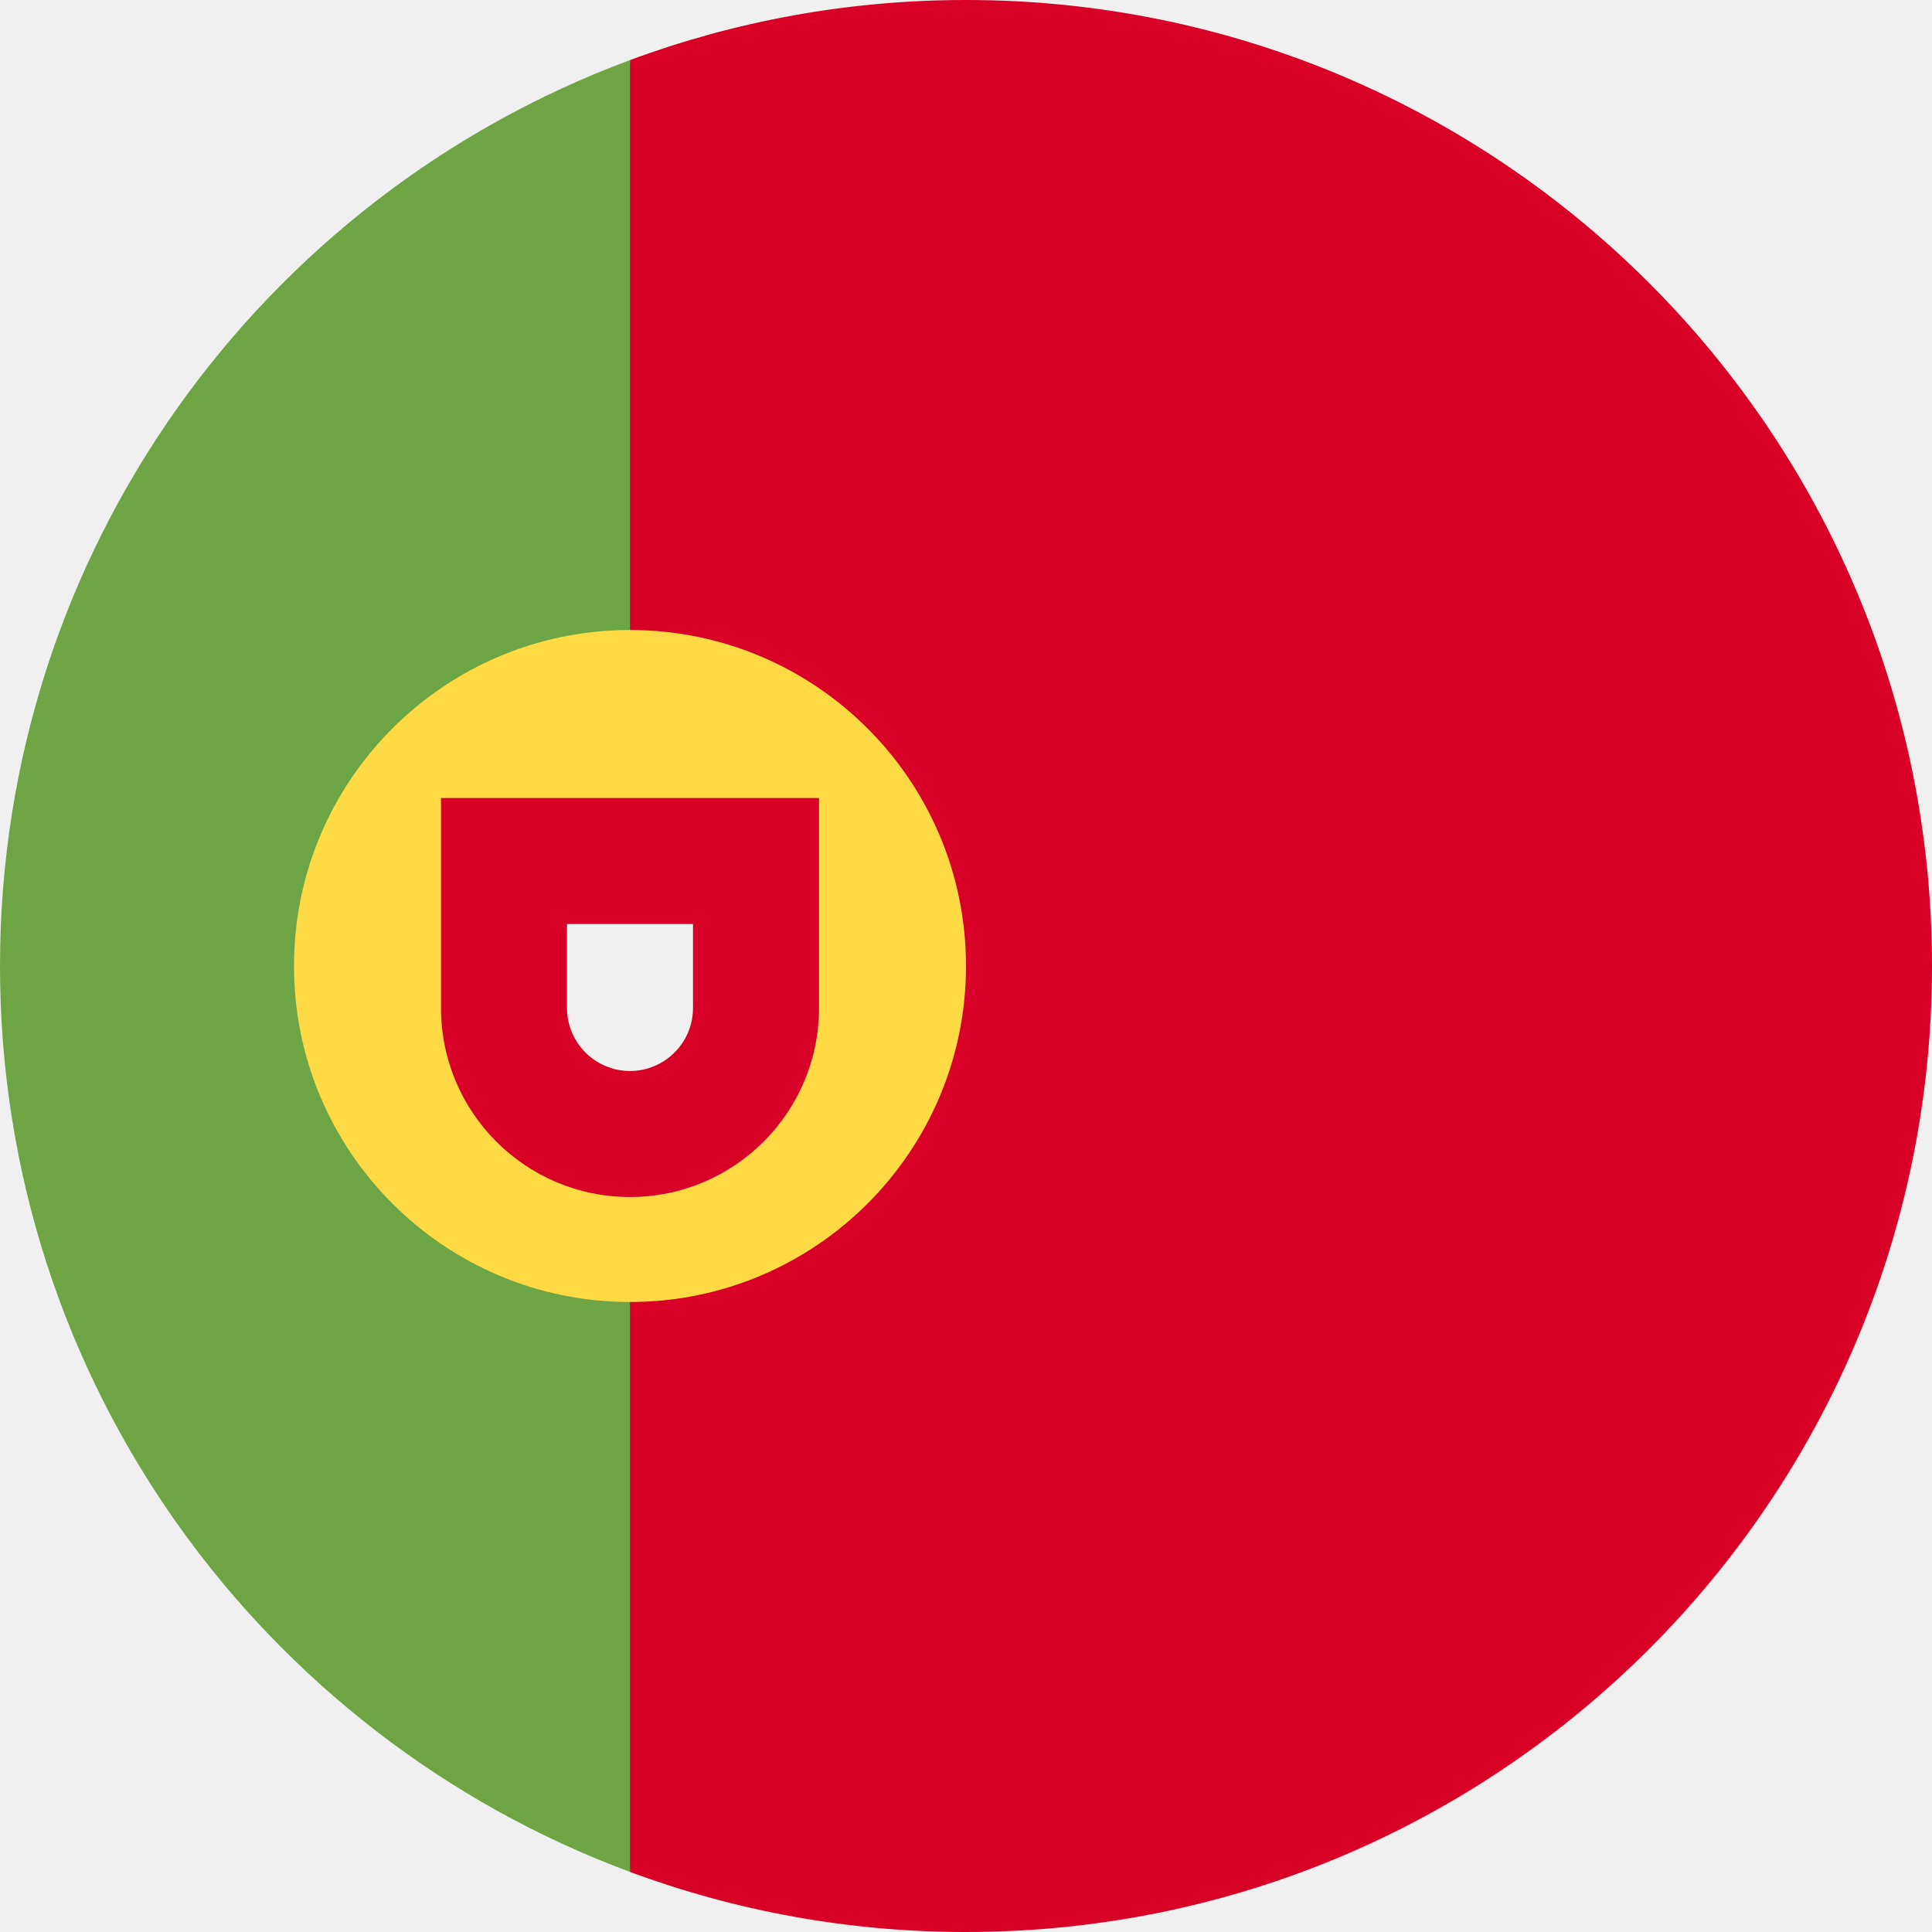
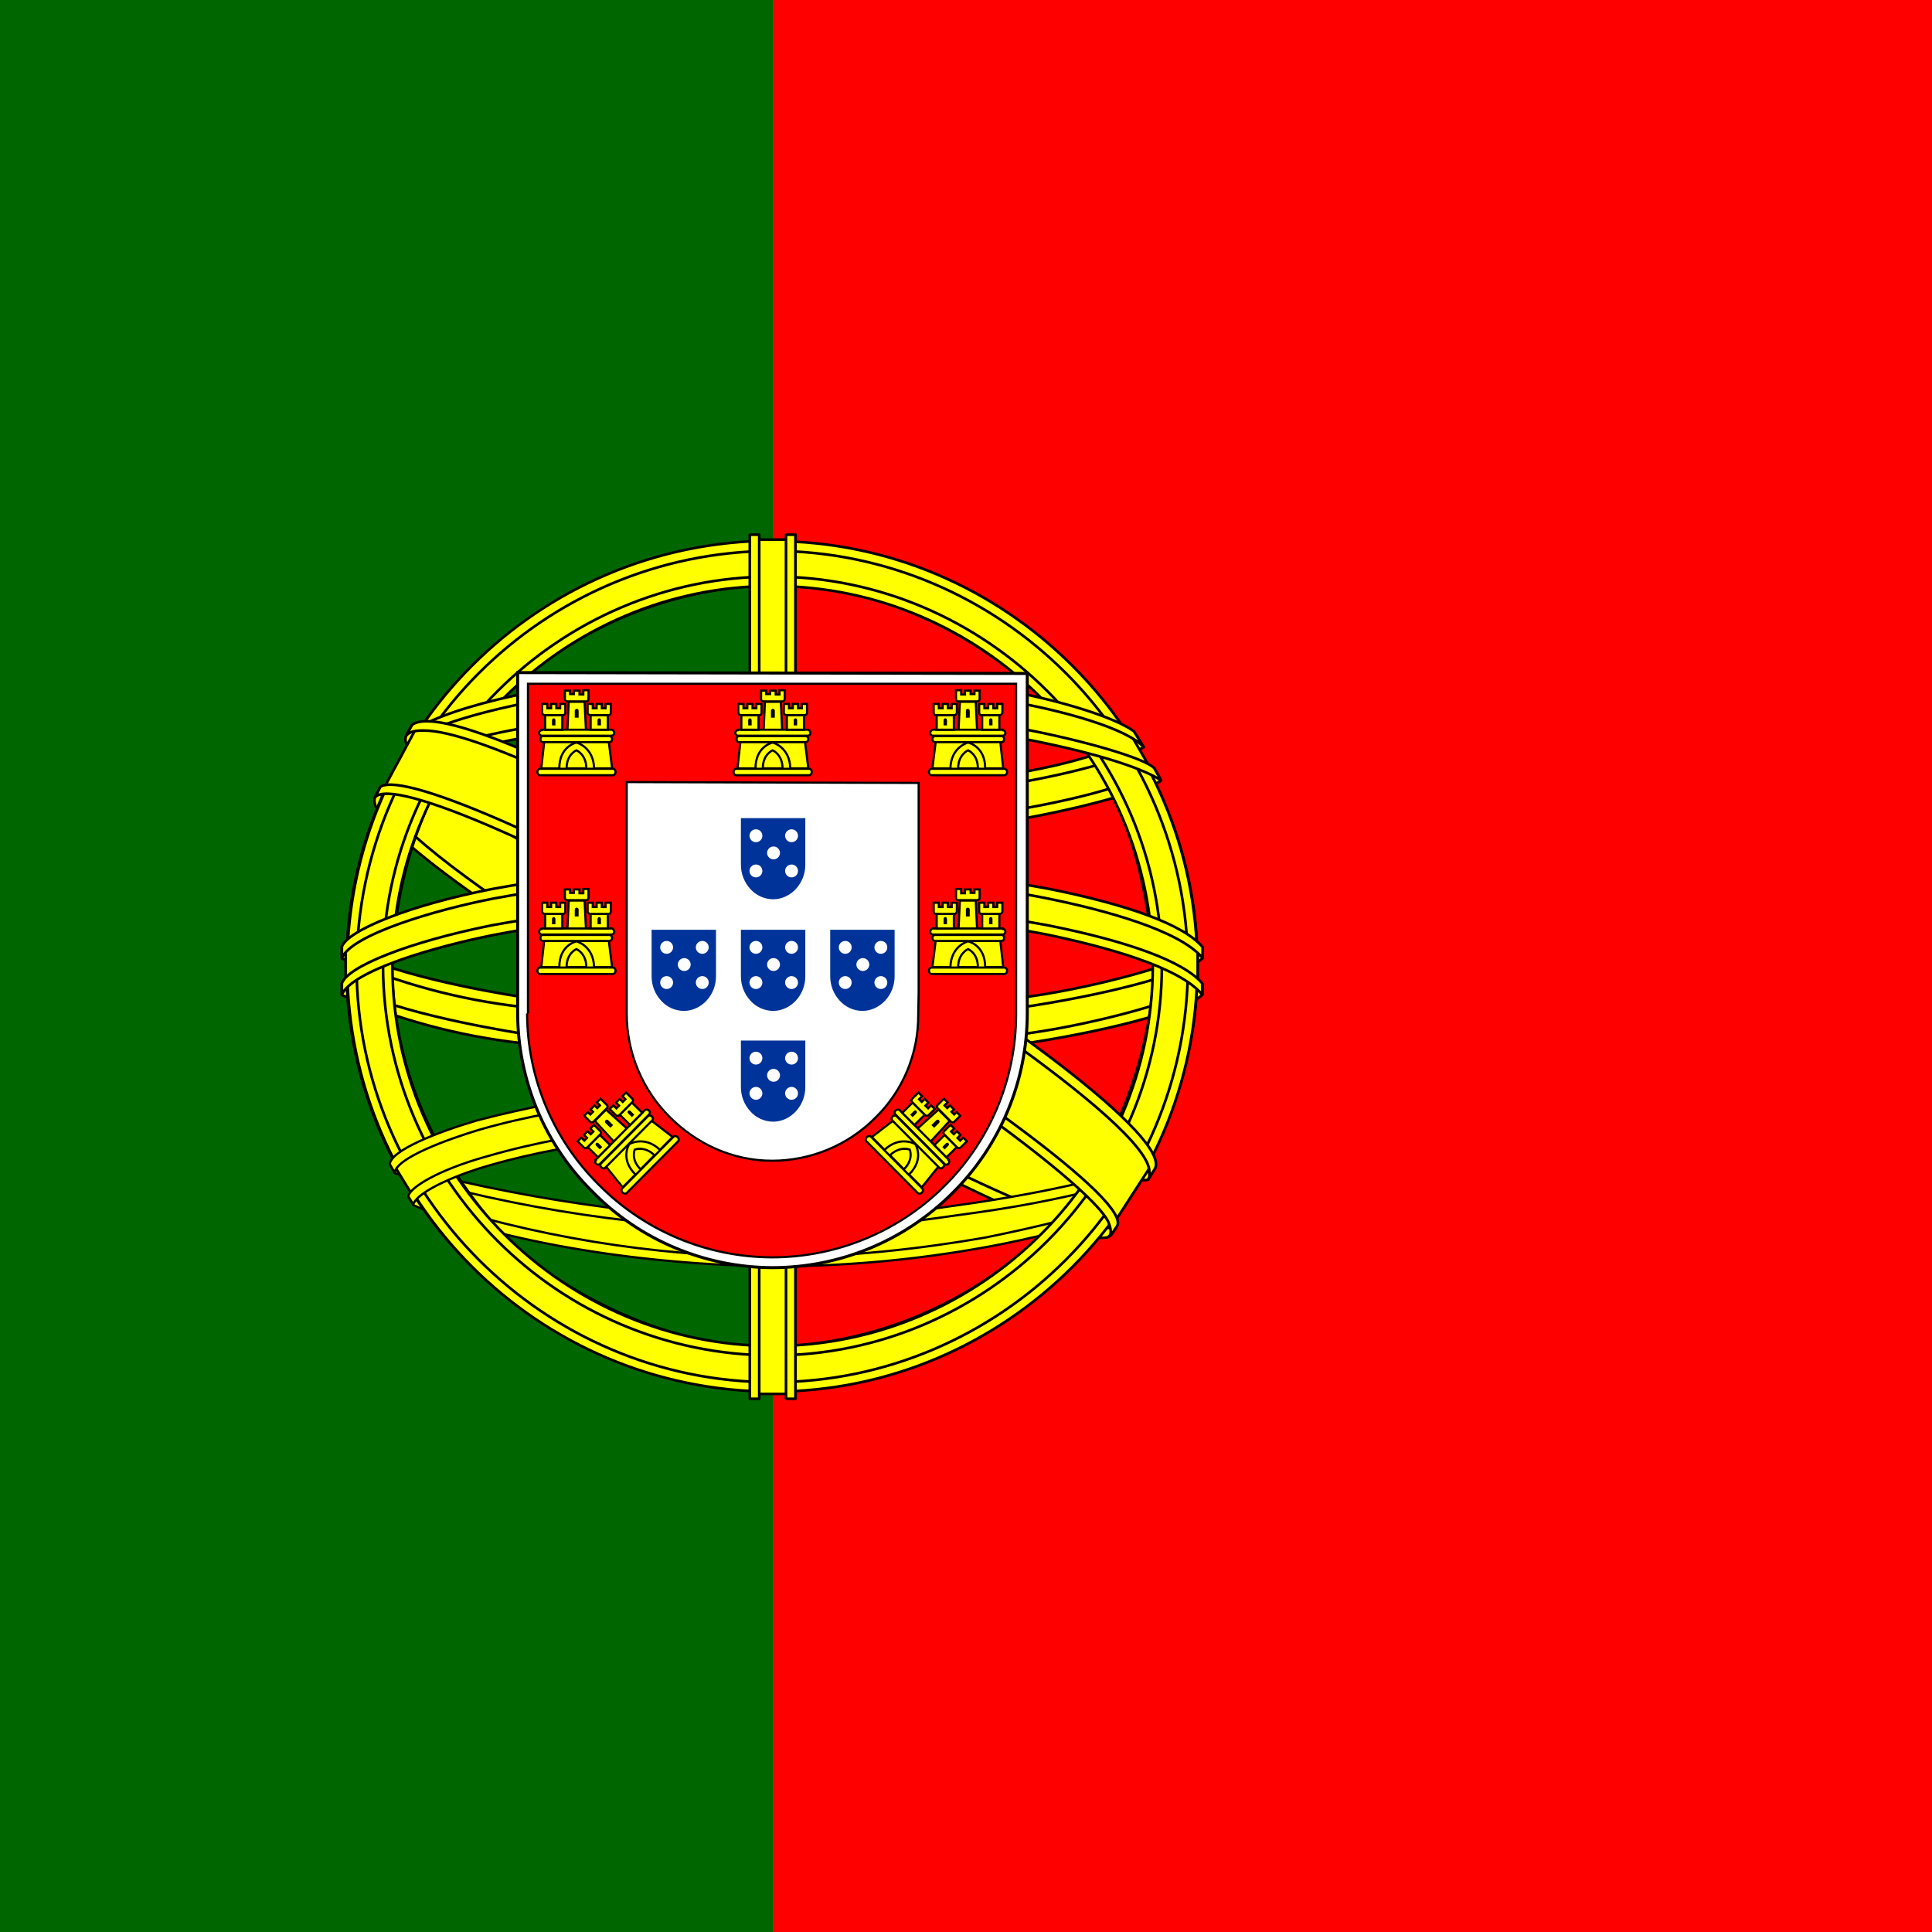
- <svg xmlns="http://www.w3.org/2000/svg" version="1.1" id="Layer_1" x="0px" y="0px" viewBox="0 0 512 512" style="enable-background:new 0 0 512 512;" xml:space="preserve">
-   <path style="fill:#6DA544;" d="M0,256c0,110.07,69.472,203.905,166.955,240.076l22.262-240.077L166.955,15.923  C69.472,52.095,0,145.929,0,256z" />
-   <path style="fill:#D80027;" d="M512,256C512,114.616,397.384,0,256,0c-31.314,0-61.311,5.633-89.045,15.923v480.154  C194.689,506.368,224.686,512,256,512C397.384,512,512,397.384,512,256z" />
-   <circle style="fill:#FFDA44;" cx="166.957" cy="256" r="89.043" />
-   <path style="fill:#D80027;" d="M116.87,211.478v55.652c0,27.662,22.424,50.087,50.087,50.087s50.087-22.424,50.087-50.087v-55.652  H116.87z" />
-   <path style="fill:#F0F0F0;" d="M166.957,283.826c-9.206,0-16.696-7.49-16.696-16.696V244.87h33.391v22.261  C183.652,276.336,176.162,283.826,166.957,283.826z" />
-   <g>
- </g>
-   <g>
- </g>
-   <g>
- </g>
-   <g>
- </g>
-   <g>
- </g>
-   <g>
- </g>
-   <g>
- </g>
-   <g>
- </g>
-   <g>
- </g>
-   <g>
- </g>
-   <g>
- </g>
-   <g>
- </g>
-   <g>
- </g>
-   <g>
- </g>
-   <g>
- </g>
+ <svg xmlns="http://www.w3.org/2000/svg" xmlns:xlink="http://www.w3.org/1999/xlink" id="flag-icon-css-pt" viewBox="0 0 512 512">
+   <path fill="red" d="M204.8 0H512v512H204.7z" />
+   <path fill="#060" d="M0 0h204.8v512H-.1z" />
+   <g fill="#ff0" fill-rule="evenodd" stroke="#000" stroke-linecap="round" stroke-linejoin="round" stroke-width=".6">
+     <path stroke-width=".7" d="M293.8 326.6c-34.4-1-192-99.4-193-115.1l8.6-14.5C125 219.7 286.2 315.4 302 312l-8.2 14.6" />
+     <path stroke-width=".7" d="M107.6 195c-3.1 8.3 41.1 35.6 94.3 68 53.2 32.3 99 52.3 102.5 49.5l1.5-2.9c-.6 1-2.2 1.3-4.6.6-14.4-4.2-51.9-21.4-98.3-49.5s-86.8-54.1-93-65.1a6.7 6.7 0 01-.7-3.3h-.2l-1.3 2.3-.2.4zm187 132c-.6 1.1-1.7 1.1-3.7 1-12.9-1.5-52-20.5-98-48.1-53.8-32.2-98.2-61.5-93.3-69.1l1.3-2.4.2.1c-4.3 13 87.6 65.5 93 68.9 53.1 33 98 52.2 102 47.2l-1.5 2.4z" />
+     <path stroke-width=".7" d="M205 221c34.3-.3 76.8-4.7 101.2-14.4L301 198c-14.5 8-57.1 13.3-96.3 14-46.4-.4-79.1-4.7-95.5-15.7l-5 9.1c30.2 12.7 61 15.5 100.8 15.6" />
+     <path stroke-width=".7" d="M307.7 206.8c-.9 1.3-16.8 6.8-40.3 10.8a416 416 0 01-62.6 4.6 444.3 444.3 0 01-60-3.8c-24.5-3.9-37.3-9.3-42-11.2l1.2-2.3a186 186 0 0041.3 11 438.9 438.9 0 0059.5 3.7 417.8 417.8 0 0062.1-4.6c24-3.9 37.2-8.9 39-11.2l1.8 3zM303 198c-2.6 2-15.6 6.7-38.4 10.3a414 414 0 01-59.5 4.2 400 400 0 01-57.4-3.7c-23.3-3-35.6-8.5-40-10.1l1.3-2.3c3.4 1.8 15.4 6.6 39 10a423 423 0 0057.1 3.5 408.6 408.6 0 0059-4.2c23-3.2 35.4-9 37.3-10.5l1.6 2.8zM92 262.4c21.2 11.4 68.1 17.2 112.6 17.6 40.5 0 93.3-6.3 113-16.8l-.6-11.4c-6.1 9.7-62.6 19-112.8 18.6-50.2-.4-96.8-8.2-112.3-18.2v10.2" />
+     <path stroke-width=".7" d="M318.7 260.8v2.7c-3 3.6-21.6 9-44.9 12.7a463.2 463.2 0 01-69.7 4.8c-27.4 0-49.2-2-66.2-4.6a164.8 164.8 0 01-47.3-12.7v-3.2c10.4 6.9 38.3 11.9 47.7 13.4 16.8 2.6 38.5 4.5 65.8 4.5 28.7 0 51.7-2 69.3-4.7 16.8-2.4 40.6-8.7 45.3-12.9zm0-9.7v2.8c-3 3.5-21.6 8.9-44.9 12.6a463.2 463.2 0 01-69.7 4.8c-27.4 0-49.2-2-66.1-4.5A165 165 0 0190.6 254v-3.2c10.4 6.9 38.3 12 47.7 13.4 16.9 2.6 38.6 4.6 65.8 4.6 28.7 0 51.7-2 69.3-4.8 16.8-2.4 40.6-8.7 45.3-12.9zm-114.2 73.5c-48.6-.3-90.3-13.2-99.1-15.4l6.4 10c15.5 6.6 56.2 16.4 93.2 15.3s69.3-4 92-15l6.6-10.5c-15.5 7.3-68.3 15.6-99 15.6" />
+     <path d="M299.5 317.1a152.6 152.6 0 01-3 4.4 258.9 258.9 0 01-34.7 8.9 315 315 0 01-57.2 5.2c-43.1-.6-78.4-9-95-16.2l-1.4-2.3.3-.4 2.2.9a305.5 305.5 0 0094.1 15.5c20 .1 40-2.3 56.1-5.1 24.8-5 34.8-8.7 37.9-10.4l.7-.5zm5.7-9.4h.1a302 302 0 01-2.2 3.8c-5.7 2-21.3 6.6-44 9.8-15 2-24.3 4-54 4.6a371 371 0 01-100.5-15l-1.2-2.5a424.4 424.4 0 00101.7 15c27.2-.6 38.8-2.6 53.6-4.7 26.5-4 39.8-8.4 43.8-9.7a3 3 0 00-.1-.2l2.8-1.1z" />
+     <path stroke-width=".7" d="M305.8 253.4c.2 32-16.2 60.8-29.4 73.5a106 106 0 01-72.3 30c-32.3.6-62.7-20.5-70.9-29.7-16-18.1-29-41-29.4-72 2-35 15.7-59.3 35.6-76a106.3 106.3 0 0168.4-24.2c25.4.7 55.2 13.2 75.7 38 13.4 16.2 19.3 33.8 22.3 60.5zM204.4 143.8c62 0 113 50.5 113 112.3a113 113 0 01-113 112.3c-62 0-112.6-50.4-112.6-112.3s50.6-112.3 112.6-112.3" />
+     <path stroke-width=".7" d="M204.7 143.4c62 0 112.6 50.7 112.6 112.7s-50.6 112.7-112.6 112.7A113 113 0 0192 256a113 113 0 01112.7-112.7zM94.5 256.1c0 60.6 49.8 110.2 110.2 110.2 60.4 0 110.1-49.6 110.1-110.2S265.1 146 204.7 146A110.6 110.6 0 0094.5 256.1z" />
+     <path stroke-width=".7" d="M204.8 152.8c56.5 0 103.1 46.5 103.1 103.2 0 56.8-46.6 103.2-103.1 103.2A103.6 103.6 0 01101.5 256c0-56.7 46.6-103.2 103.2-103.2zM104 256c0 55.4 45.5 100.7 100.8 100.7 55.2 0 100.7-45.3 100.7-100.7 0-55.4-45.5-100.7-100.8-100.7S104 200.6 104 256z" />
+     <path stroke-width=".7" d="M209.3 143h-9.7v226.4h9.7z" />
+     <path stroke-width=".7" d="M208.3 141.7h2.5v229h-2.5v-229zm-9.6 0h2.5v229h-2.5v-229z" />
+     <path stroke-width=".7" d="M317.4 260.5V252l-6.8-6.3-38.7-10.3-55.8-5.7-67 3.4-47.9 11.4-9.6 7.2v8.3l24.4-11 58-9h55.8l41 4.5 28.4 6.9z" />
+     <path stroke-width=".7" d="M204.7 238.7a394 394 0 0172.9 6.5c21.1 4.2 36 9.5 41 15.4v3c-6-7.4-26-12.8-41.5-16-20.3-3.9-46-6.4-72.4-6.4-28 0-54 2.7-74 6.6-16 3.2-37.4 9.5-40.1 15.8v-3c1.5-4.4 17.4-10.9 39.8-15.4a405 405 0 0174.3-6.5zm0-9.7a396 396 0 0173 6.5c21 4.2 36 9.5 41 15.5v2.9c-6.1-7.4-26.2-12.8-41.6-15.9-20.3-4-46-6.5-72.4-6.5a402 402 0 00-73.8 6.6c-15.5 3-37.8 9.6-40.3 15.8v-3c1.5-4.3 17.8-11 39.8-15.3a405 405 0 0174.3-6.6zm-.5-49.3c41.9-.2 78.5 5.9 95.2 14.5l6.1 10.5c-14.5-7.8-54-16-101.3-14.7-38.5.2-79.6 4.2-100.3 15.2l7.3-12.2c17-8.8 57-13.2 93-13.3" />
+     <path stroke-width=".7" d="M204.7 188.4c24 0 47 1.3 65.4 4.6 17.1 3.2 33.5 8 35.8 10.6l1.8 3.2c-5.7-3.7-19.8-7.9-38-11.3a367.2 367.2 0 00-65-4.5c-27 0-48 1.3-66 4.5-19 3.5-32.2 8.6-35.5 11l1.8-3.3c6.3-3.3 16.4-7.2 33.3-10.2 18.6-3.4 39.7-4.4 66.4-4.6zm0-9.6a371 371 0 0163.1 4.4c13.9 2.7 27.6 6.9 32.7 10.6l2.6 4.2c-4.5-5-21.4-9.7-36.4-12.3-17.4-3-39.1-4.2-62-4.4-24 0-46.2 1.5-63.4 4.6-16.4 3.2-27 6.9-31.5 9.8l2.3-3.6c6.2-3.2 16.2-6.2 28.8-8.7 17.3-3.1 39.7-4.6 63.8-4.6zm56 124.1a293.3 293.3 0 00-56-4.2c-69.9.8-92.4 14.3-95.2 18.4l-5.2-8.5C122 295.7 160 288.5 205 289.2c23.3.4 43.4 2 60.4 5.2l-4.8 8.5" />
+     <path d="M204.3 297.5c19.4.3 38.5 1 57 4.5l-1.4 2.4a297.6 297.6 0 00-55.5-4.3c-25.8-.2-52 2.2-74.6 8.7-7.2 2-19 6.6-20.3 10.4l-1.3-2.2c.4-2.2 7.6-6.9 21-10.6 26-7.5 50.3-8.7 75-9zm.9-9.8a351 351 0 0161.1 5.3l-1.4 2.5a319 319 0 00-59.6-5.2c-25.9 0-53.3 1.9-78.3 9.1-8 2.4-22 7.4-22.4 11.4l-1.3-2.3c.3-3.6 12.3-8.4 23.2-11.6a285 285 0 0178.7-9.2z" />
+     <path stroke-width=".7" d="M304.4 309.9l-8.4 13-24.1-21.4-62.6-42-70.5-38.8-36.7-12.5 7.8-14.5 2.7-1.4 22.8 5.7 75 38.7 43.3 27.3 36.3 26 14.8 17.1z" />
+     <path stroke-width=".7" d="M100.8 208.5c6.5-4.3 53.7 16.7 103 46.5 49.3 29.9 96.4 63.6 92.2 70l-1.4 2.1-.7.5c.2 0 .9-1 0-3.3-2.2-6.9-35.5-33.5-91-67-54-32.2-99-51.6-103.5-46l1.4-2.8zm205.3 101.2c4-8-39.7-41-94-73.1-55.5-31.5-95.6-50-102.9-44.5l-1.6 3c0 .1 0-.2.4-.5 1.3-1.1 3.5-1 4.5-1 12.6.1 48.6 16.6 99 45.6 22.1 12.8 93.4 58.6 93.1 71.4 0 1.1.1 1.3-.3 1.9l1.8-2.8z" />
+   </g>
+   <g transform="translate(-68.3 28.4) scale(1.13778)">
+     <path fill="#fff" stroke="#000" stroke-width=".7" d="M180.6 211a58.7 58.7 0 0017.5 41.7 59 59 0 0041.8 17.6 59.4 59.4 0 0042-17.4 59 59 0 0017.4-41.8v-79.2l-118.7-.2V211z" />
+     <path fill="red" stroke="#000" stroke-width=".5" d="M182.8 211.1a56.4 56.4 0 0016.8 40 57 57 0 0040.2 16.8 56.9 56.9 0 0040.2-16.6 56.4 56.4 0 0016.7-40v-77H183v76.8m91-53.7v48.9l-.1 5.1a33.2 33.2 0 01-10 24 34 34 0 01-24 10c-9.4 0-17.7-4-23.9-10.2a34 34 0 01-10-24v-54l68 .2z" />
+     <g id="e">
+       <g id="d" fill="#ff0" stroke="#000" stroke-width=".5">
+         <path stroke="none" d="M190.2 154.4c.1-5.5 4-6.8 4-6.8.1 0 4.3 1.4 4.3 6.9h-8.3" />
+         <path d="M186.8 147.7l-.7 6.3h4.2c0-5.2 4-6 4-6 .1 0 4 1.1 4.1 6h4.2l-.8-6.4h-15zm-1 6.4h17c.3 0 .6.3.6.7 0 .5-.3.8-.6.8h-17c-.3 0-.6-.3-.6-.8 0-.4.3-.7.7-.7z" />
+         <path d="M192 154c0-3.3 2.3-4.2 2.3-4.2s2.3 1 2.3 4.2H192m-5.8-9h16.3c.3 0 .6.4.6.8 0 .3-.3.6-.6.6h-16.3c-.3 0-.6-.3-.6-.7 0-.3.3-.6.6-.6zm.4 1.5H202c.3 0 .6.3.6.7 0 .4-.3.7-.6.7h-15.5c-.4 0-.6-.3-.6-.7 0-.4.2-.7.6-.7zm5-10.6h1.2v.8h.9v-.8h1.3v.9h.9v-1h1.2v2c0 .4-.2.6-.5.6h-4.4c-.3 0-.6-.2-.6-.5v-2zm4.6 2.7l.3 6.4h-4.3l.3-6.5h3.7" />
+         <path id="a" d="M191 141.6v3.4h-4v-3.4h4z" />
+         <use width="100%" height="100%" x="10.6" xlink:href="#a" />
+         <path id="b" d="M186.3 139h1.2v1h.9v-1h1.2v1h.9v-1h1.2v2c0 .4-.2.6-.5.6h-4.3a.6.6 0 01-.6-.6v-2z" />
+         <use width="100%" height="100%" x="10.6" xlink:href="#b" />
+         <path fill="#000" stroke="none" d="M193.9 140.6c0-.6.9-.6.9 0v1.6h-.9v-1.6" />
+         <path id="c" fill="#000" stroke="none" d="M188.6 142.8c0-.6.8-.6.8 0v1.2h-.8v-1.2" />
+         <use width="100%" height="100%" x="10.6" xlink:href="#c" />
+       </g>
+       <use width="100%" height="100%" y="46.3" xlink:href="#d" />
+       <use width="100%" height="100%" transform="rotate(-45.2 312.8 180)" xlink:href="#d" />
+     </g>
+     <use width="100%" height="100%" x="45.7" xlink:href="#d" />
+     <use width="100%" height="100%" transform="matrix(-1 0 0 1 479.8 0)" xlink:href="#e" />
+     <g id="f" fill="#fff">
+       <path fill="#039" d="M232.6 202.4a8.3 8.3 0 002.2 5.7 7.2 7.2 0 005.3 2.4c2.1 0 4-1 5.3-2.4a8.3 8.3 0 002.2-5.7v-10.8h-15v10.8" />
+       <circle cx="236.1" cy="195.7" r="1.5" />
+       <circle cx="244.4" cy="195.7" r="1.5" />
+       <circle cx="240.2" cy="199.7" r="1.5" />
+       <circle cx="236.1" cy="203.9" r="1.5" />
+       <circle cx="244.4" cy="203.9" r="1.5" />
+     </g>
+     <use width="100%" height="100%" y="-26" xlink:href="#f" />
+     <use width="100%" height="100%" x="-20.8" xlink:href="#f" />
+     <use width="100%" height="100%" x="20.8" xlink:href="#f" />
+     <use width="100%" height="100%" y="25.8" xlink:href="#f" />
+   </g>
</svg>
